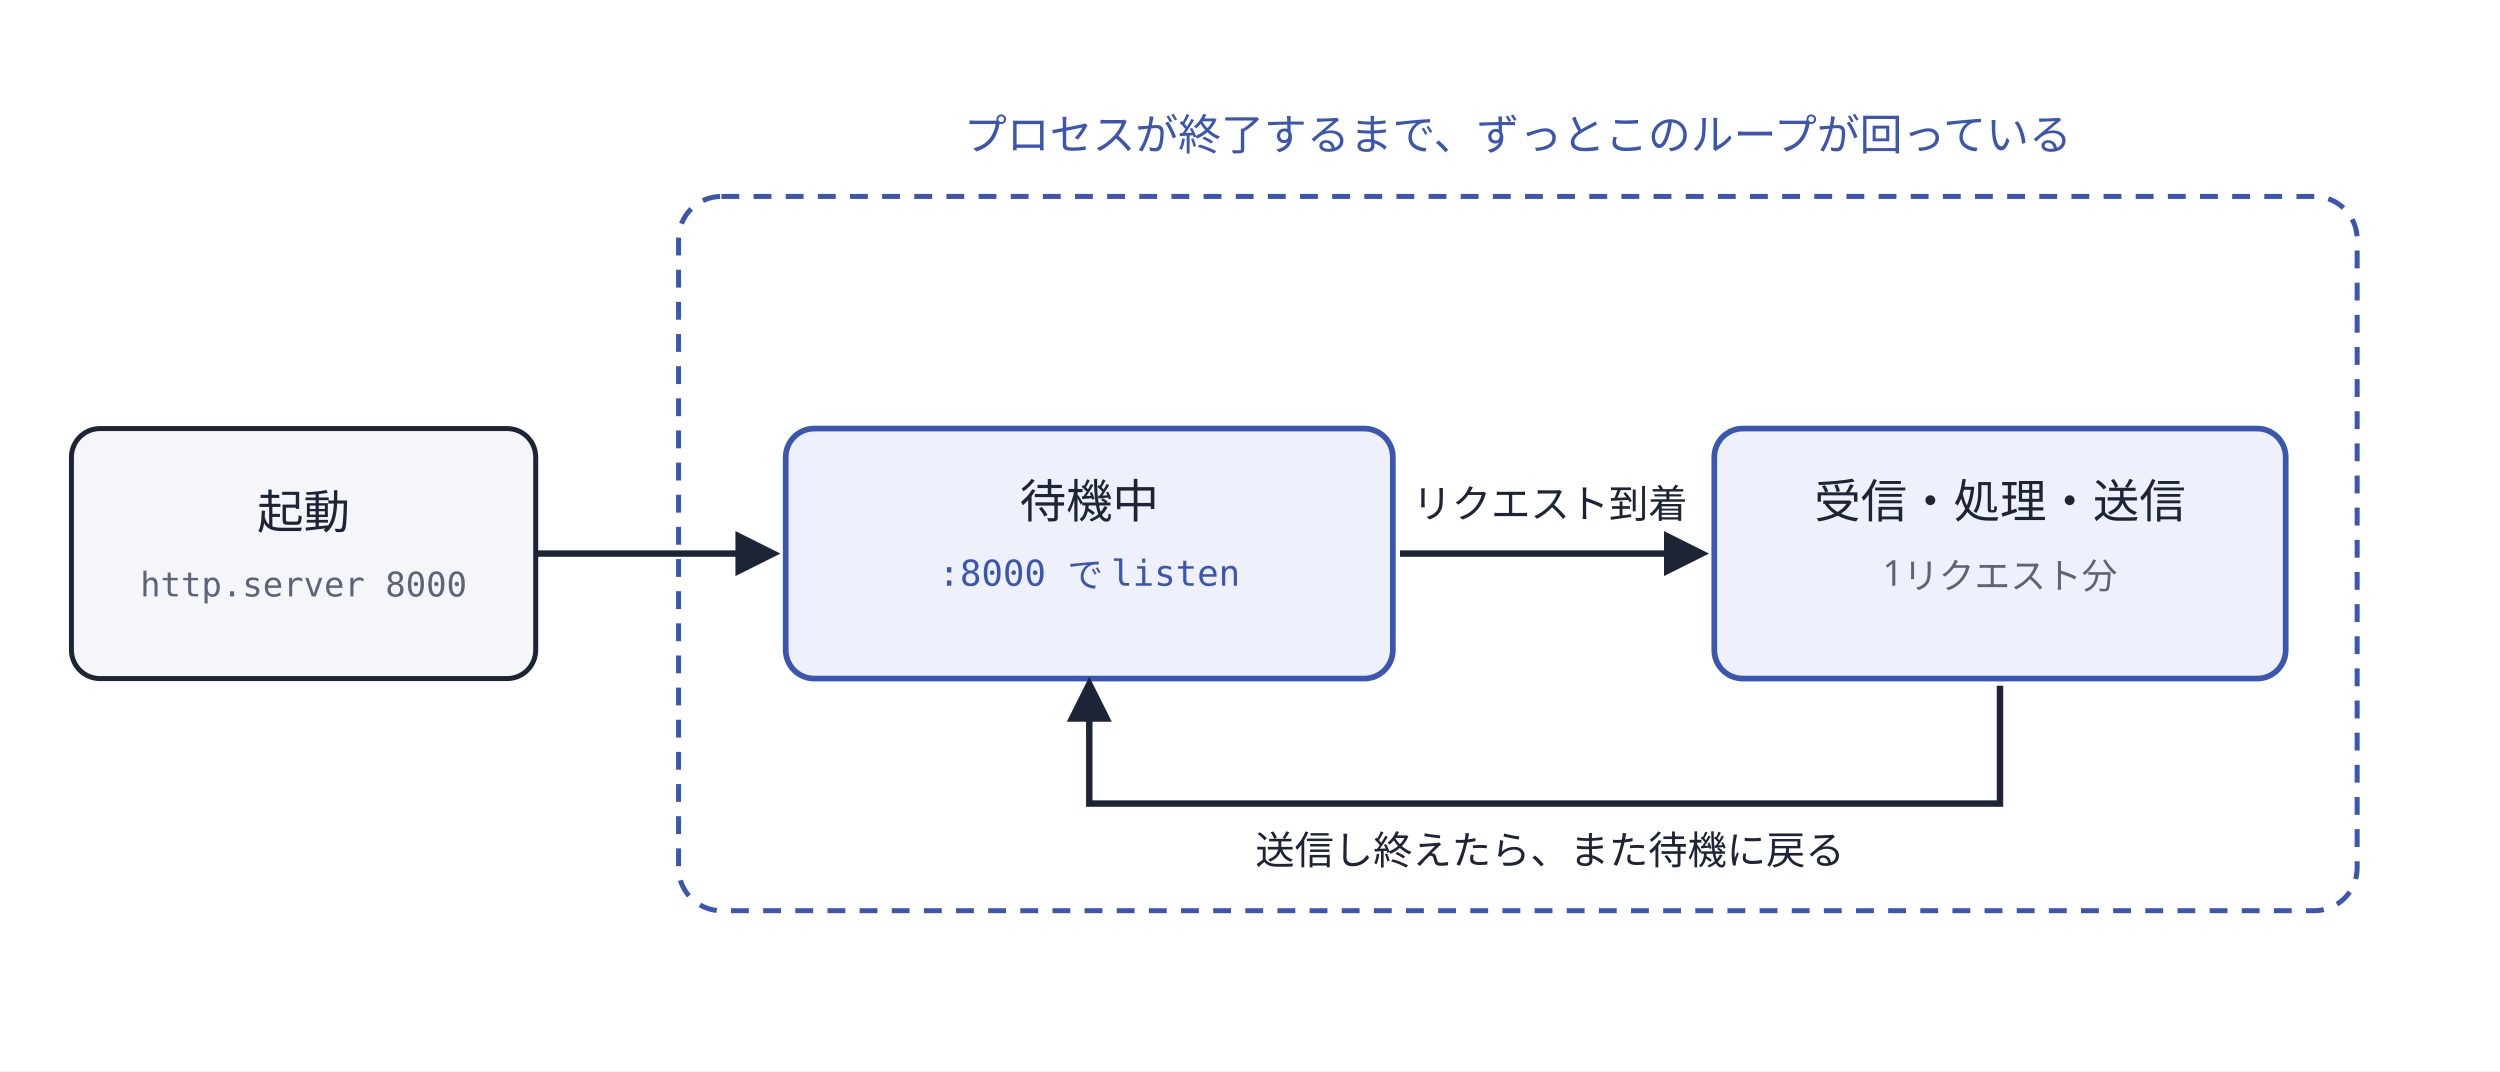
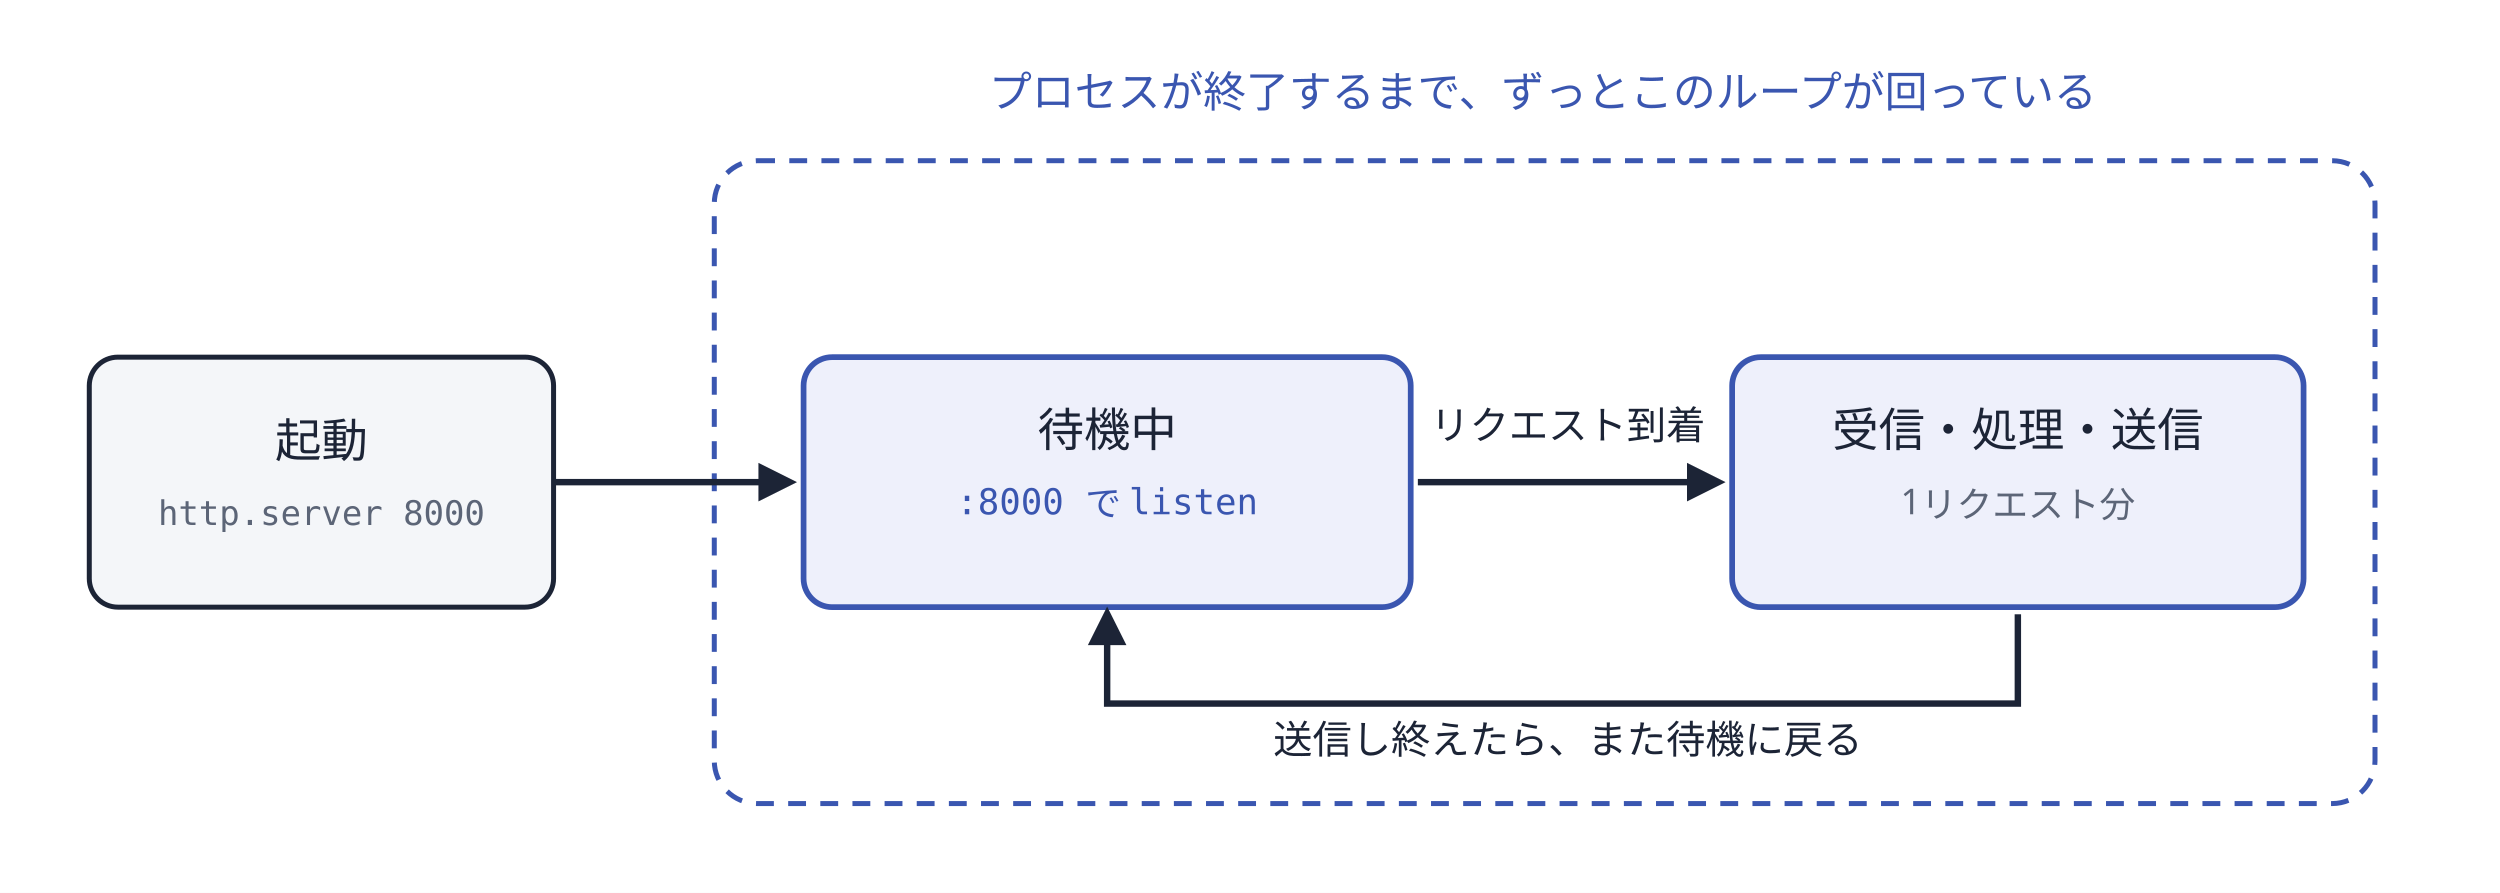
- <svg xmlns="http://www.w3.org/2000/svg" viewBox="0 0 700 300" role="img" aria-label="サーバープロセスが起動してから、待機と処理を繰り返すループに入る様子を示す図">
+ <svg xmlns="http://www.w3.org/2000/svg" viewBox="0 0 700 250" role="img" aria-label="サーバープロセスが起動してから、待機と処理を繰り返すループに入る様子を示す図">
  <defs>
-     <marker id="arrow2" viewBox="0 0 10 10" refX="8" refY="5" markerWidth="7" markerHeight="7" orient="auto-start-reverse">
+     <marker id="arrow2" viewBox="0 0 10 10" refX="8" refY="5" markerWidth="6" markerHeight="6" orient="auto-start-reverse">
      <path d="M 0 0 L 10 5 L 0 10 z" fill="#1c2436" />
    </marker>
  </defs>
-   <rect width="700" height="300" fill="#ffffff" />
-   <rect x="190" y="55" width="470" height="200" rx="12" fill="none" stroke="#3a56b0" stroke-width="1.4" stroke-dasharray="5 4" />
-   <text x="425" y="42" text-anchor="middle" font-family="sans-serif" font-size="12" fill="#3a56b0">プロセスが終了するまで、ずっとこのループが回っている</text>
-   <rect x="20" y="120" width="130" height="70" rx="8" fill="#f4f6f9" stroke="#1c2436" stroke-width="1.4" />
-   <text x="85" y="148" text-anchor="middle" font-family="Georgia, serif" font-size="13" fill="#1c2436">起動</text>
-   <text x="85" y="167" text-anchor="middle" font-family="ui-monospace, Menlo, monospace" font-size="9.5" fill="#5c6577">http.server 8000</text>
-   <rect x="220" y="120" width="170" height="70" rx="8" fill="#eef0fb" stroke="#3a56b0" stroke-width="1.6" />
-   <text x="305" y="145" text-anchor="middle" font-family="Georgia, serif" font-size="13" fill="#1c2436">待機中</text>
-   <text x="305" y="164" text-anchor="middle" font-family="ui-monospace, Menlo, monospace" font-size="10" fill="#3a56b0">:8000 で listen</text>
-   <rect x="480" y="120" width="160" height="70" rx="8" fill="#eef0fb" stroke="#3a56b0" stroke-width="1.6" />
-   <text x="560" y="145" text-anchor="middle" font-family="Georgia, serif" font-size="13" fill="#1c2436">受信・処理・送信</text>
-   <text x="560" y="164" text-anchor="middle" font-family="sans-serif" font-size="10" fill="#5c6577">1リクエスト分</text>
-   <line x1="150" y1="155" x2="216" y2="155" stroke="#1c2436" stroke-width="1.8" marker-end="url(#arrow2)" />
-   <line x1="392" y1="155" x2="476" y2="155" stroke="#1c2436" stroke-width="1.8" marker-end="url(#arrow2)" />
-   <text x="434" y="145" text-anchor="middle" font-family="ui-monospace, Menlo, monospace" font-size="11" fill="#1c2436">リクエスト到着</text>
-   <path d="M 560 192 V 225 H 305 V 192" fill="none" stroke="#1c2436" stroke-width="1.8" marker-end="url(#arrow2)" />
-   <text x="434" y="242" text-anchor="middle" font-family="sans-serif" font-size="11" fill="#1c2436">送信し終えたら、また待機に戻る</text>
+   <rect width="700" height="250" fill="#ffffff" />
+   <rect x="200" y="45" width="465" height="180" rx="12" fill="none" stroke="#3a56b0" stroke-width="1.4" stroke-dasharray="5 4" />
+   <text x="432" y="30" text-anchor="middle" font-family="sans-serif" font-size="12" fill="#3a56b0">プロセスが終了するまで、ずっとこのループが回っている</text>
+   <rect x="25" y="100" width="130" height="70" rx="8" fill="#f4f6f9" stroke="#1c2436" stroke-width="1.4" />
+   <text x="90" y="128" text-anchor="middle" font-family="Georgia, serif" font-size="13" fill="#1c2436">起動</text>
+   <text x="90" y="147" text-anchor="middle" font-family="ui-monospace, Menlo, monospace" font-size="9.5" fill="#5c6577">http.server 8000</text>
+   <rect x="225" y="100" width="170" height="70" rx="8" fill="#eef0fb" stroke="#3a56b0" stroke-width="1.6" />
+   <text x="310" y="125" text-anchor="middle" font-family="Georgia, serif" font-size="13" fill="#1c2436">待機中</text>
+   <text x="310" y="144" text-anchor="middle" font-family="ui-monospace, Menlo, monospace" font-size="10" fill="#3a56b0">:8000 で listen</text>
+   <rect x="485" y="100" width="160" height="70" rx="8" fill="#eef0fb" stroke="#3a56b0" stroke-width="1.6" />
+   <text x="565" y="125" text-anchor="middle" font-family="Georgia, serif" font-size="13" fill="#1c2436">受信・処理・送信</text>
+   <text x="565" y="144" text-anchor="middle" font-family="sans-serif" font-size="10" fill="#5c6577">1リクエスト分</text>
+   <line x1="155" y1="135" x2="221" y2="135" stroke="#1c2436" stroke-width="1.8" marker-end="url(#arrow2)" />
+   <line x1="397" y1="135" x2="481" y2="135" stroke="#1c2436" stroke-width="1.8" marker-end="url(#arrow2)" />
+   <text x="439" y="123" text-anchor="middle" font-family="ui-monospace, Menlo, monospace" font-size="11" fill="#1c2436">リクエスト到着</text>
+   <path d="M 565 172 V 197 H 310 V 172" fill="none" stroke="#1c2436" stroke-width="1.8" marker-end="url(#arrow2)" />
+   <text x="439" y="211" text-anchor="middle" font-family="sans-serif" font-size="11" fill="#1c2436">送信し終えたら、また待機に戻る</text>
</svg>
